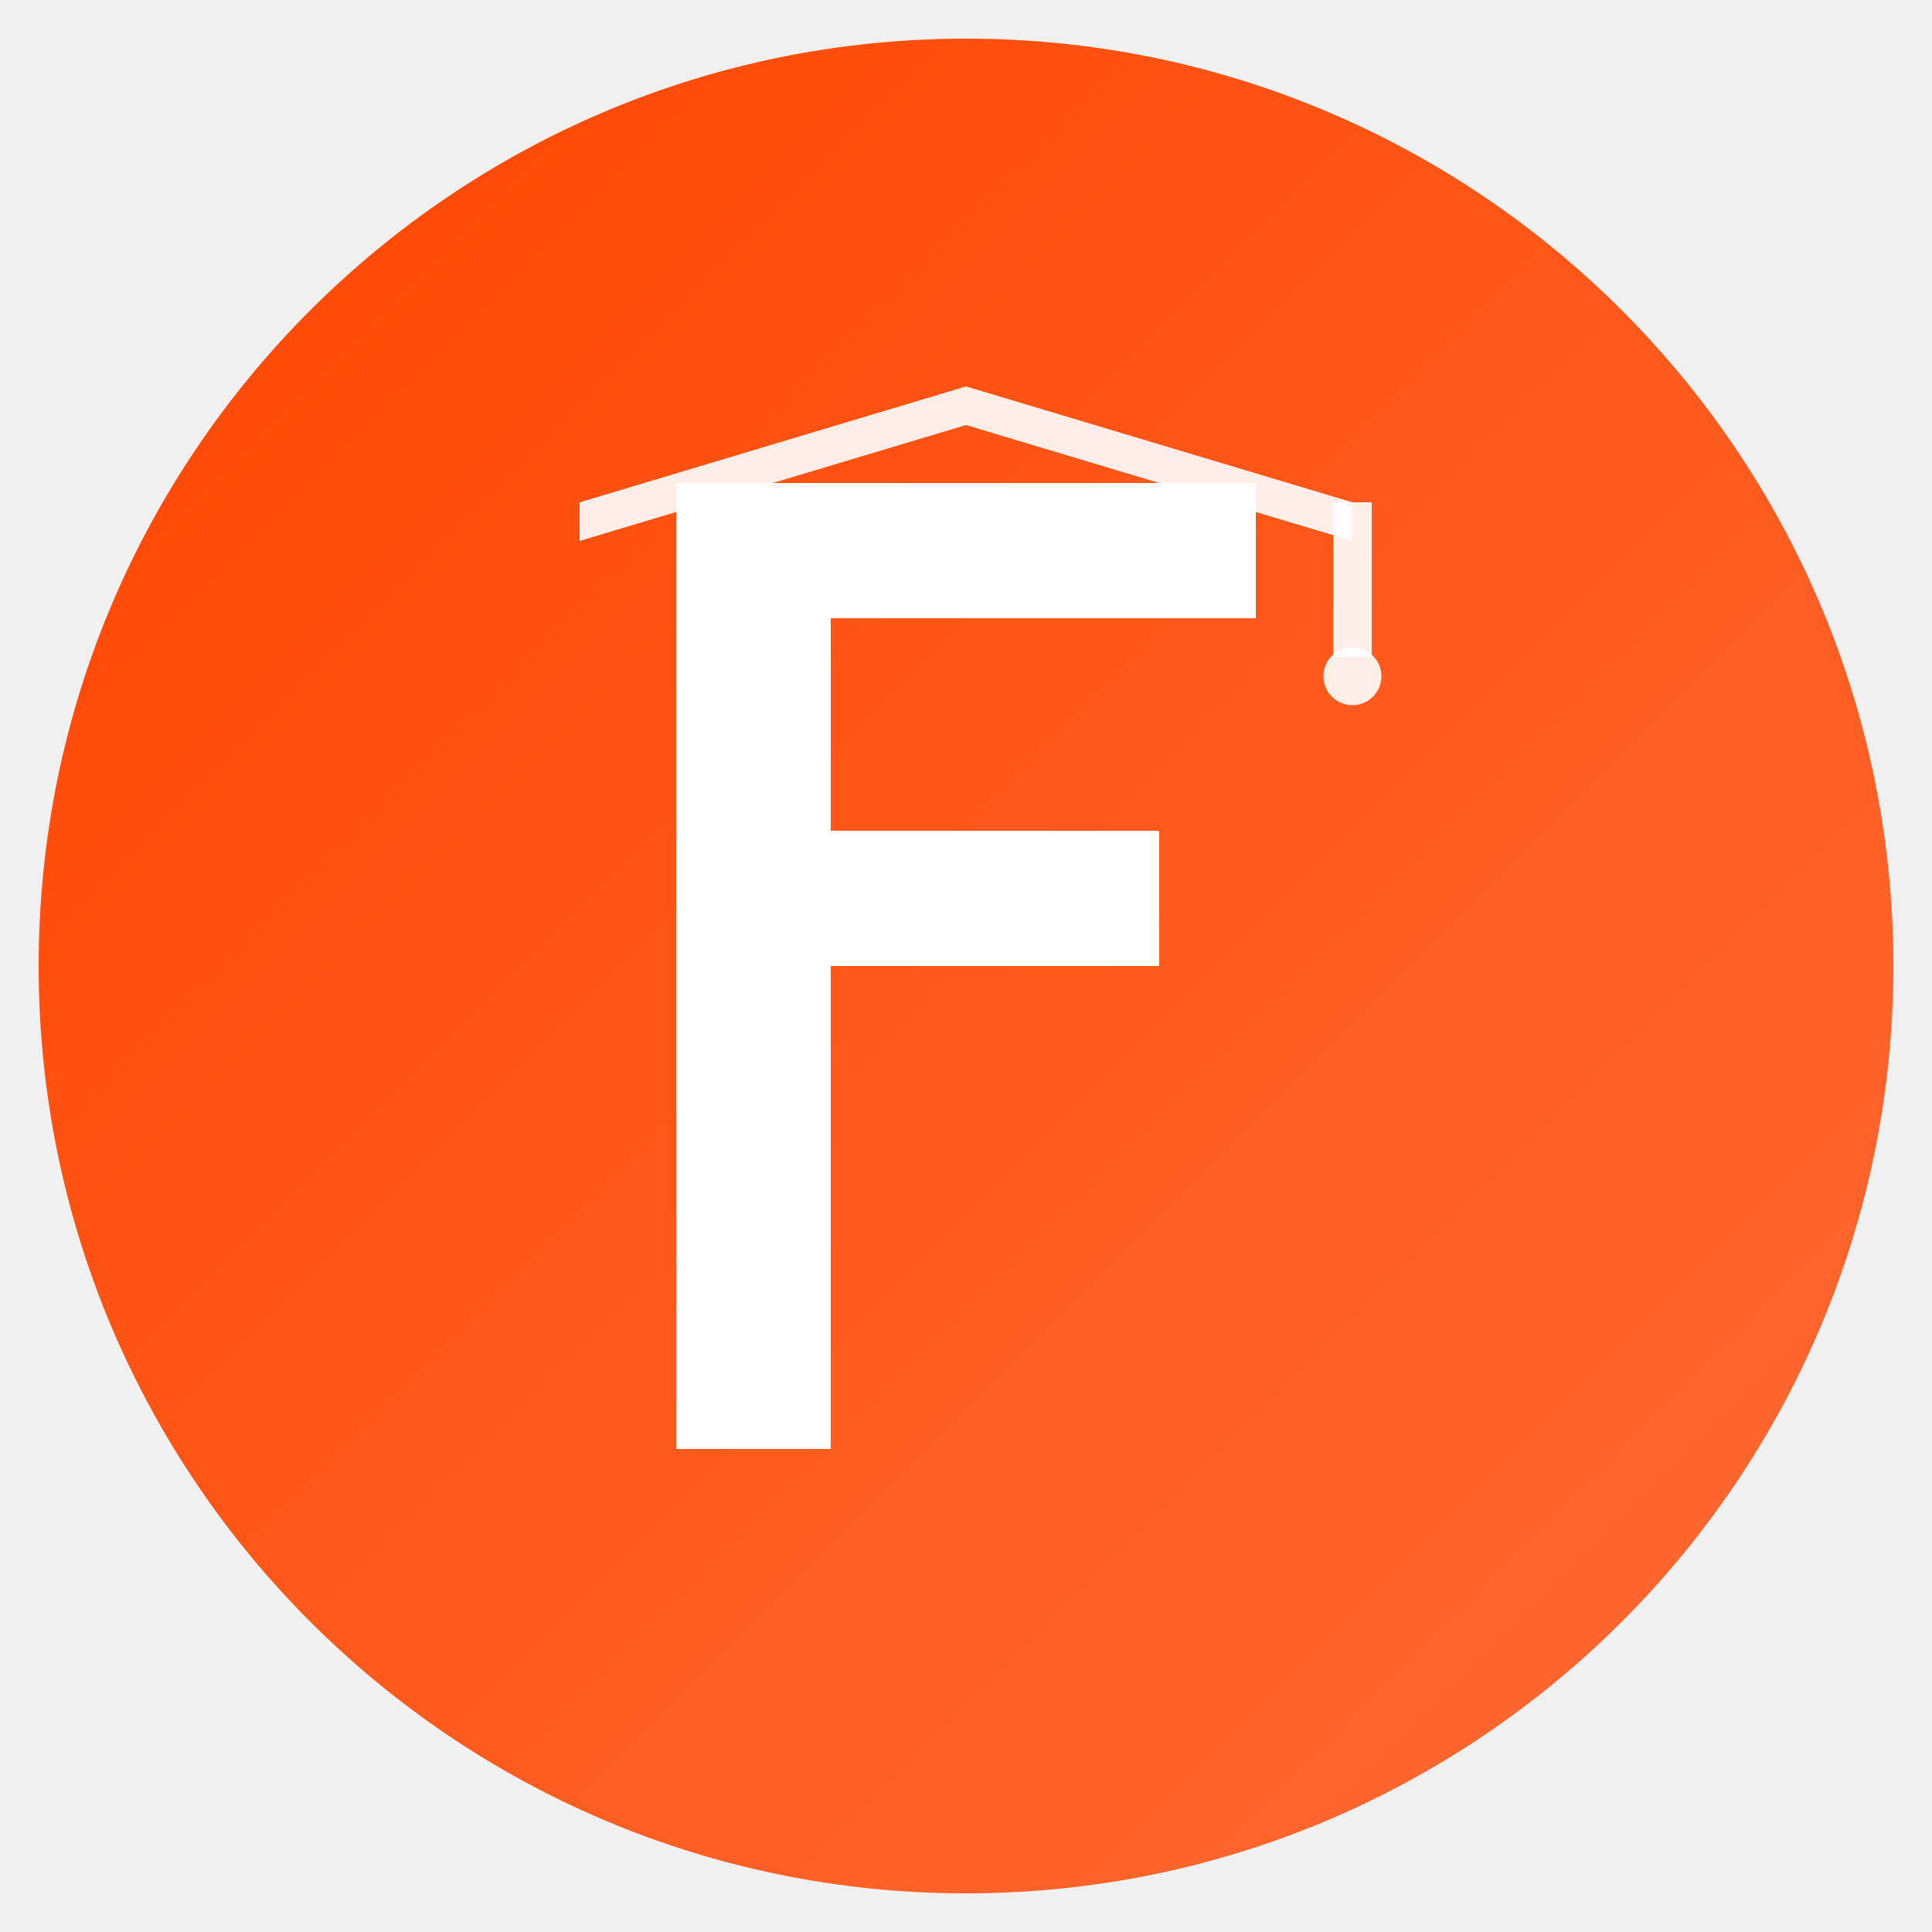
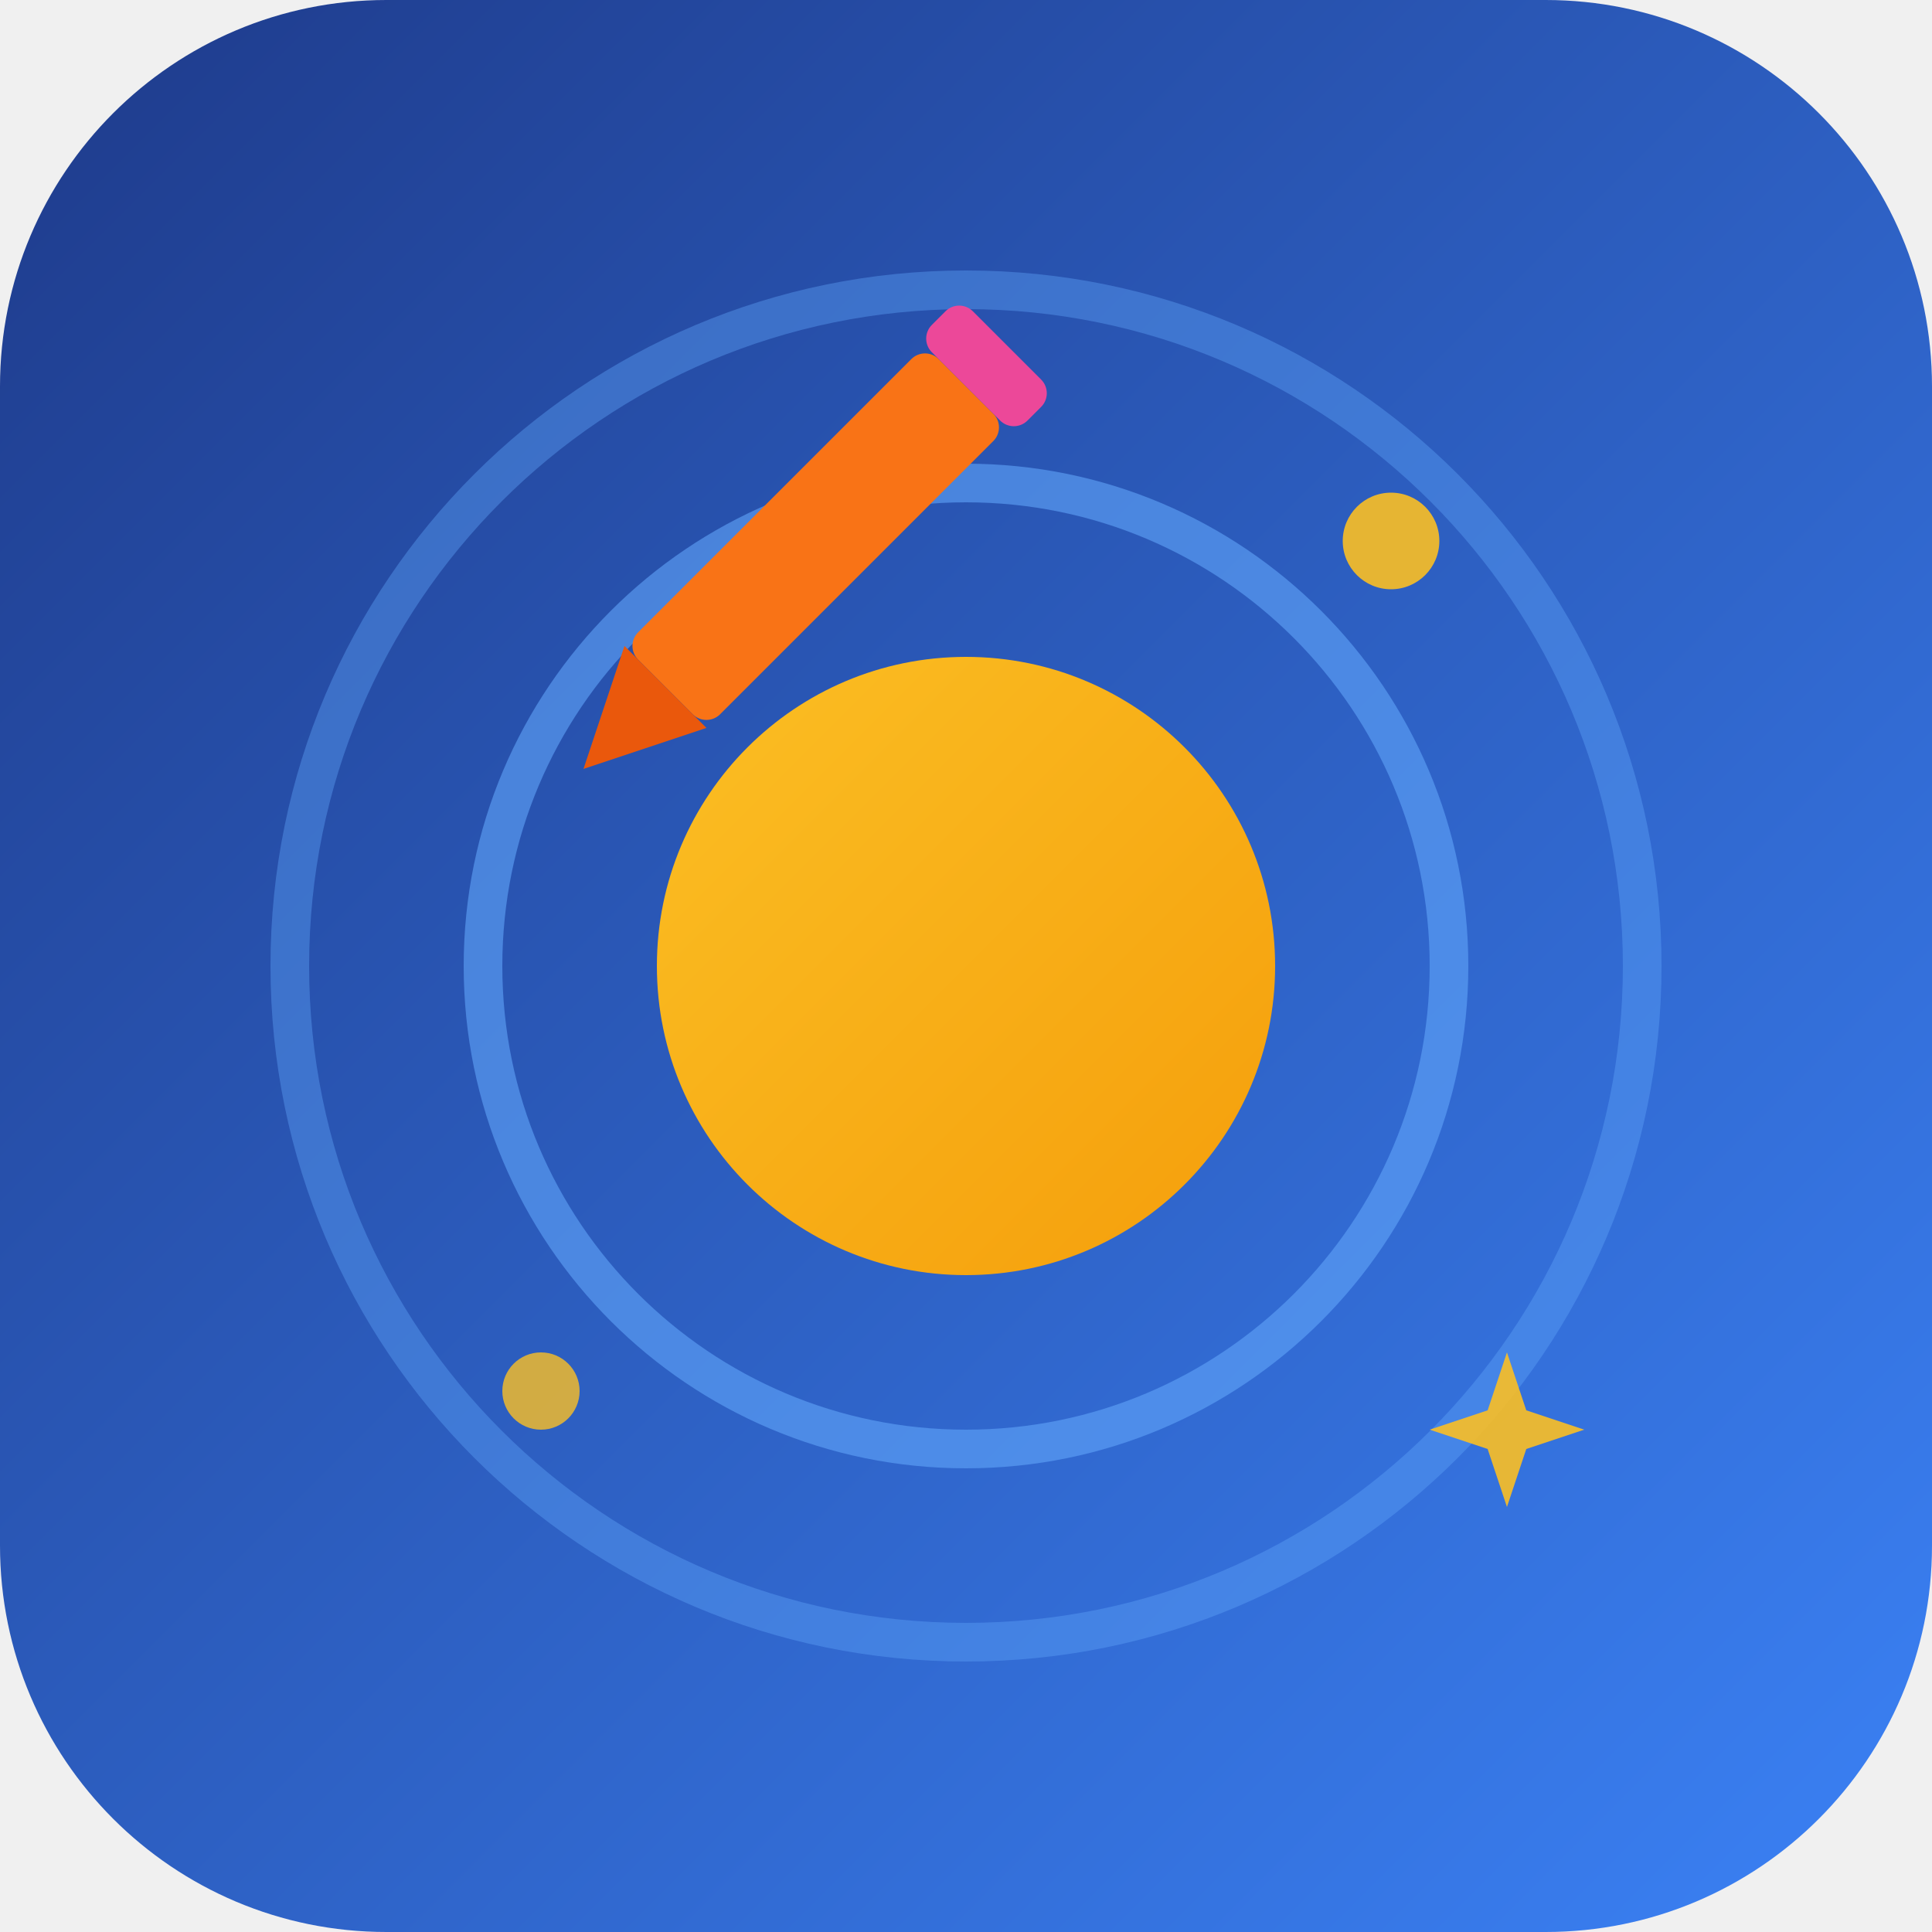
<svg xmlns="http://www.w3.org/2000/svg" viewBox="0 0 100 100">
  <defs>
-     <linearGradient id="grad" x1="0%" y1="0%" x2="100%" y2="100%">
-       <stop offset="0%" style="stop-color:#ff4500;stop-opacity:1" />
-       <stop offset="100%" style="stop-color:#ff6b35;stop-opacity:1" />
+     <linearGradient id="bgGrad" x1="0%" y1="0%" x2="100%" y2="100%">
+       <stop offset="0%" style="stop-color:#1e3a8a;stop-opacity:1" />
+       <stop offset="100%" style="stop-color:#3b82f6;stop-opacity:1" />
+     </linearGradient>
+     <linearGradient id="targetGrad" x1="0%" y1="0%" x2="100%" y2="100%">
+       <stop offset="0%" style="stop-color:#fbbf24;stop-opacity:1" />
+       <stop offset="100%" style="stop-color:#f59e0b;stop-opacity:1" />
    </linearGradient>
  </defs>
-   <circle cx="50" cy="50" r="48" fill="url(#grad)" />
-   <path d="M 35 25 L 65 25 L 65 32 L 43 32 L 43 43 L 60 43 L 60 50 L 43 50 L 43 75 L 35 75 Z" fill="white" />
-   <path d="M 50 20 L 70 26 L 70 28 L 50 22 L 30 28 L 30 26 Z" fill="white" opacity="0.9" />
-   <rect x="69" y="26" width="2" height="8" fill="white" opacity="0.9" />
-   <circle cx="70" cy="35" r="1.5" fill="white" opacity="0.9" />
+   <rect width="100" height="100" rx="20" fill="url(#bgGrad)" />
+   <circle cx="50" cy="50" r="35" fill="none" stroke="#60a5fa" stroke-width="2" opacity="0.4" />
+   <circle cx="50" cy="50" r="25" fill="none" stroke="#60a5fa" stroke-width="2" opacity="0.6" />
+   <circle cx="50" cy="50" r="16" fill="url(#targetGrad)" />
+   <g transform="translate(50, 20) rotate(45 0 0)">
+     <rect x="-3" y="0" width="6" height="22" fill="#f97316" rx="1" />
+     <path d="M -3 22 L 0 28 L 3 22 Z" fill="#ea580c" />
+     <rect x="-3.5" y="-3" width="7" height="3" fill="#ec4899" rx="1" />
+   </g>
+   <circle cx="72" cy="28" r="2.5" fill="#fbbf24" opacity="0.9" />
+   <circle cx="28" cy="72" r="2" fill="#fbbf24" opacity="0.8" />
+   <path d="M 78 70 L 79 73 L 82 74 L 79 75 L 78 78 L 77 75 L 74 74 L 77 73 Z" fill="#fbbf24" opacity="0.9" />
</svg>
